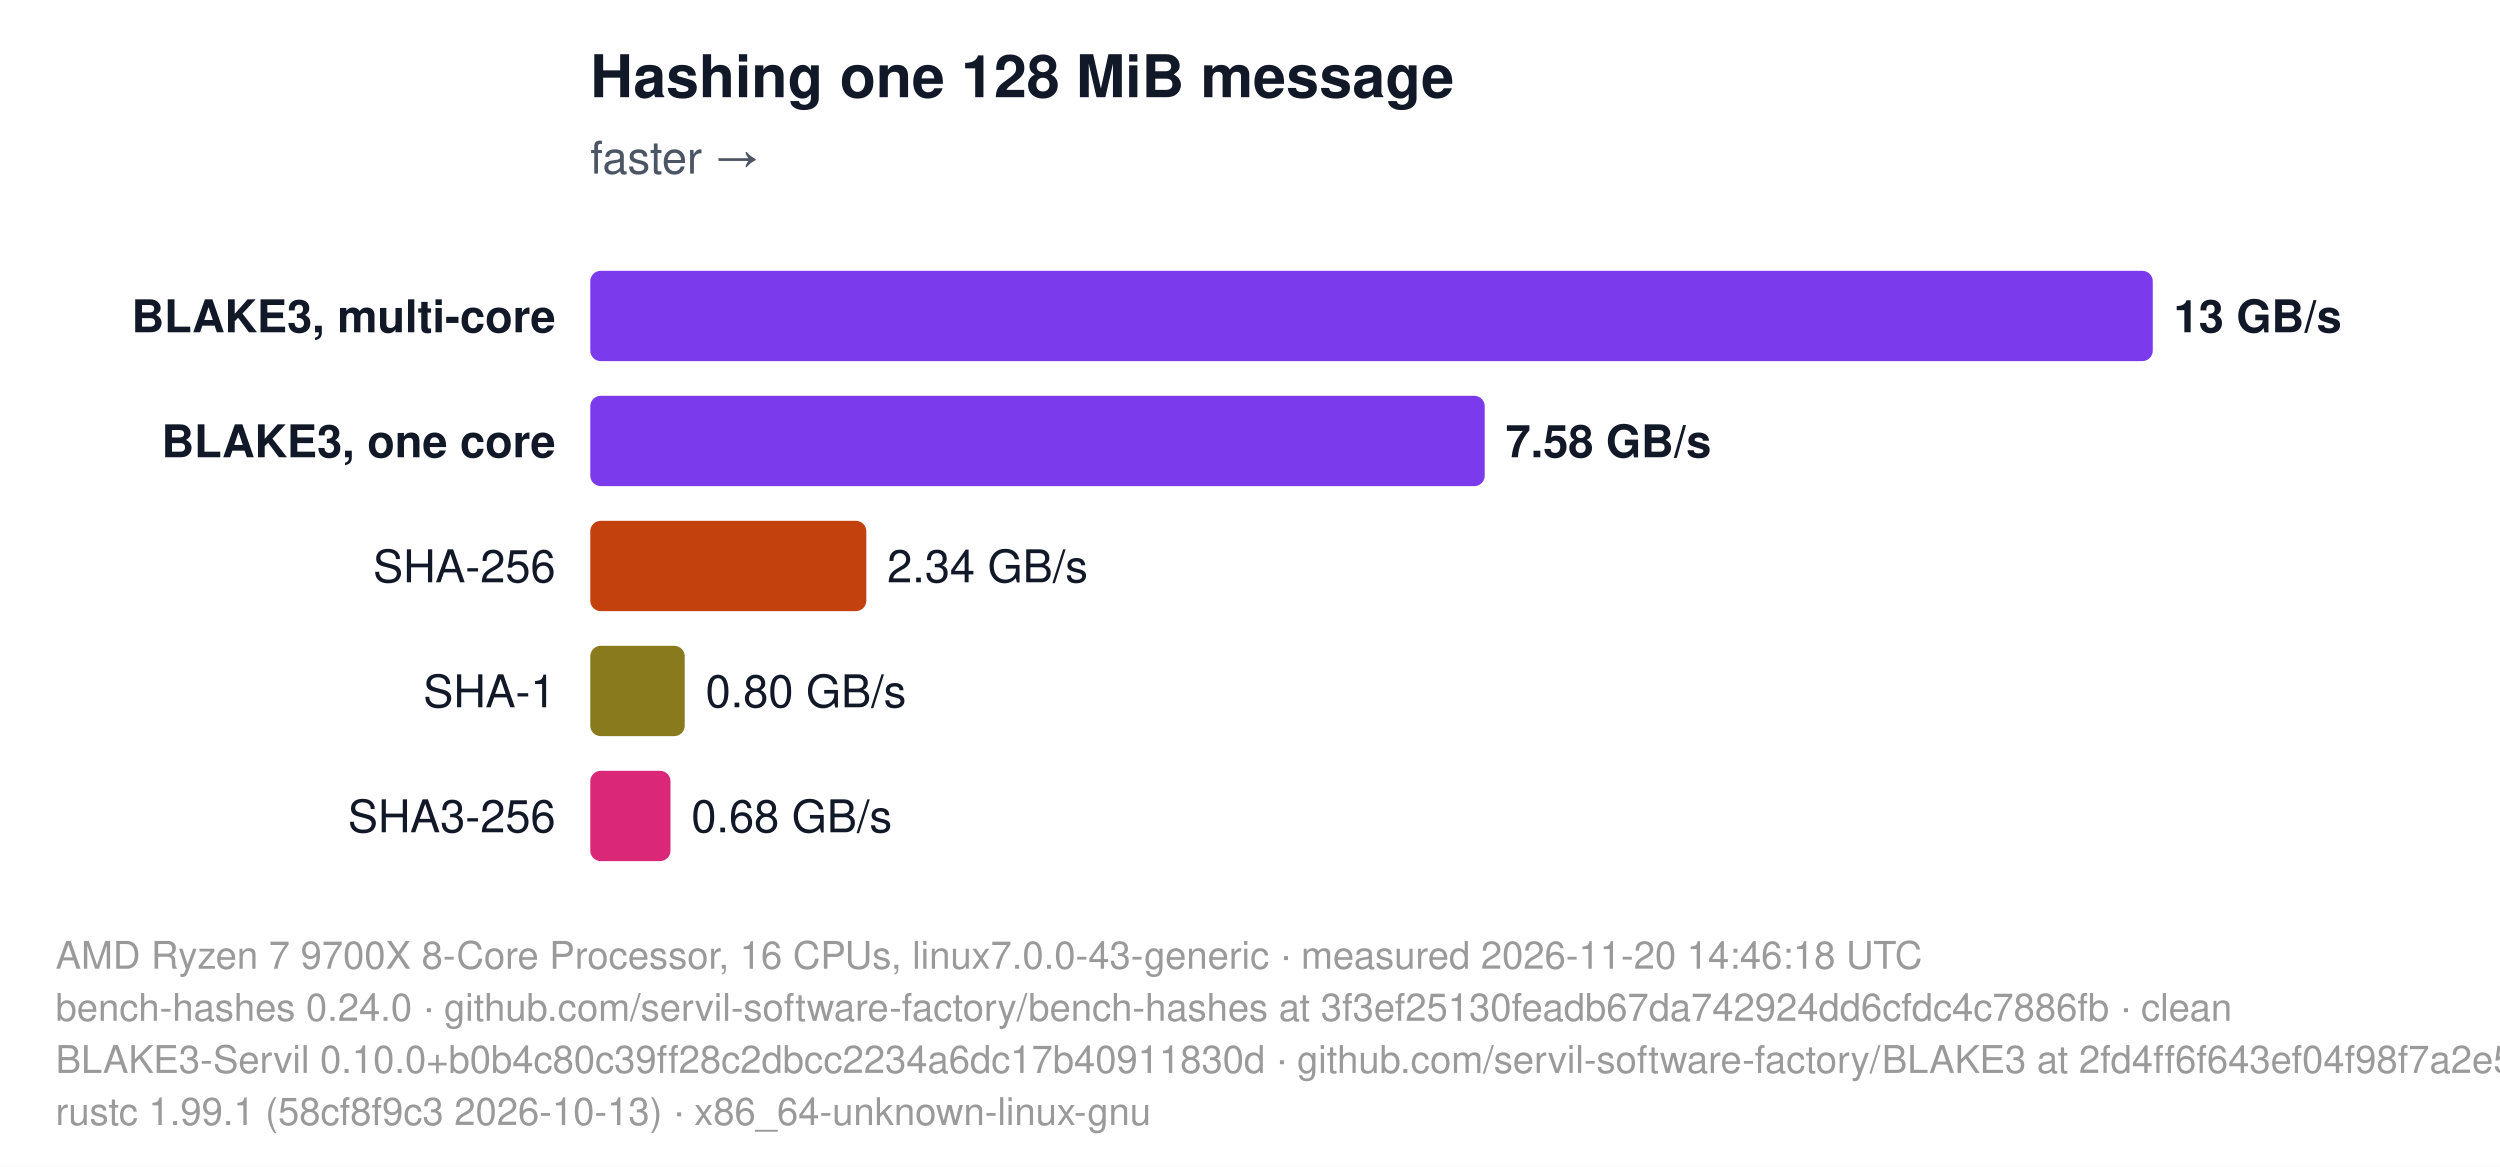
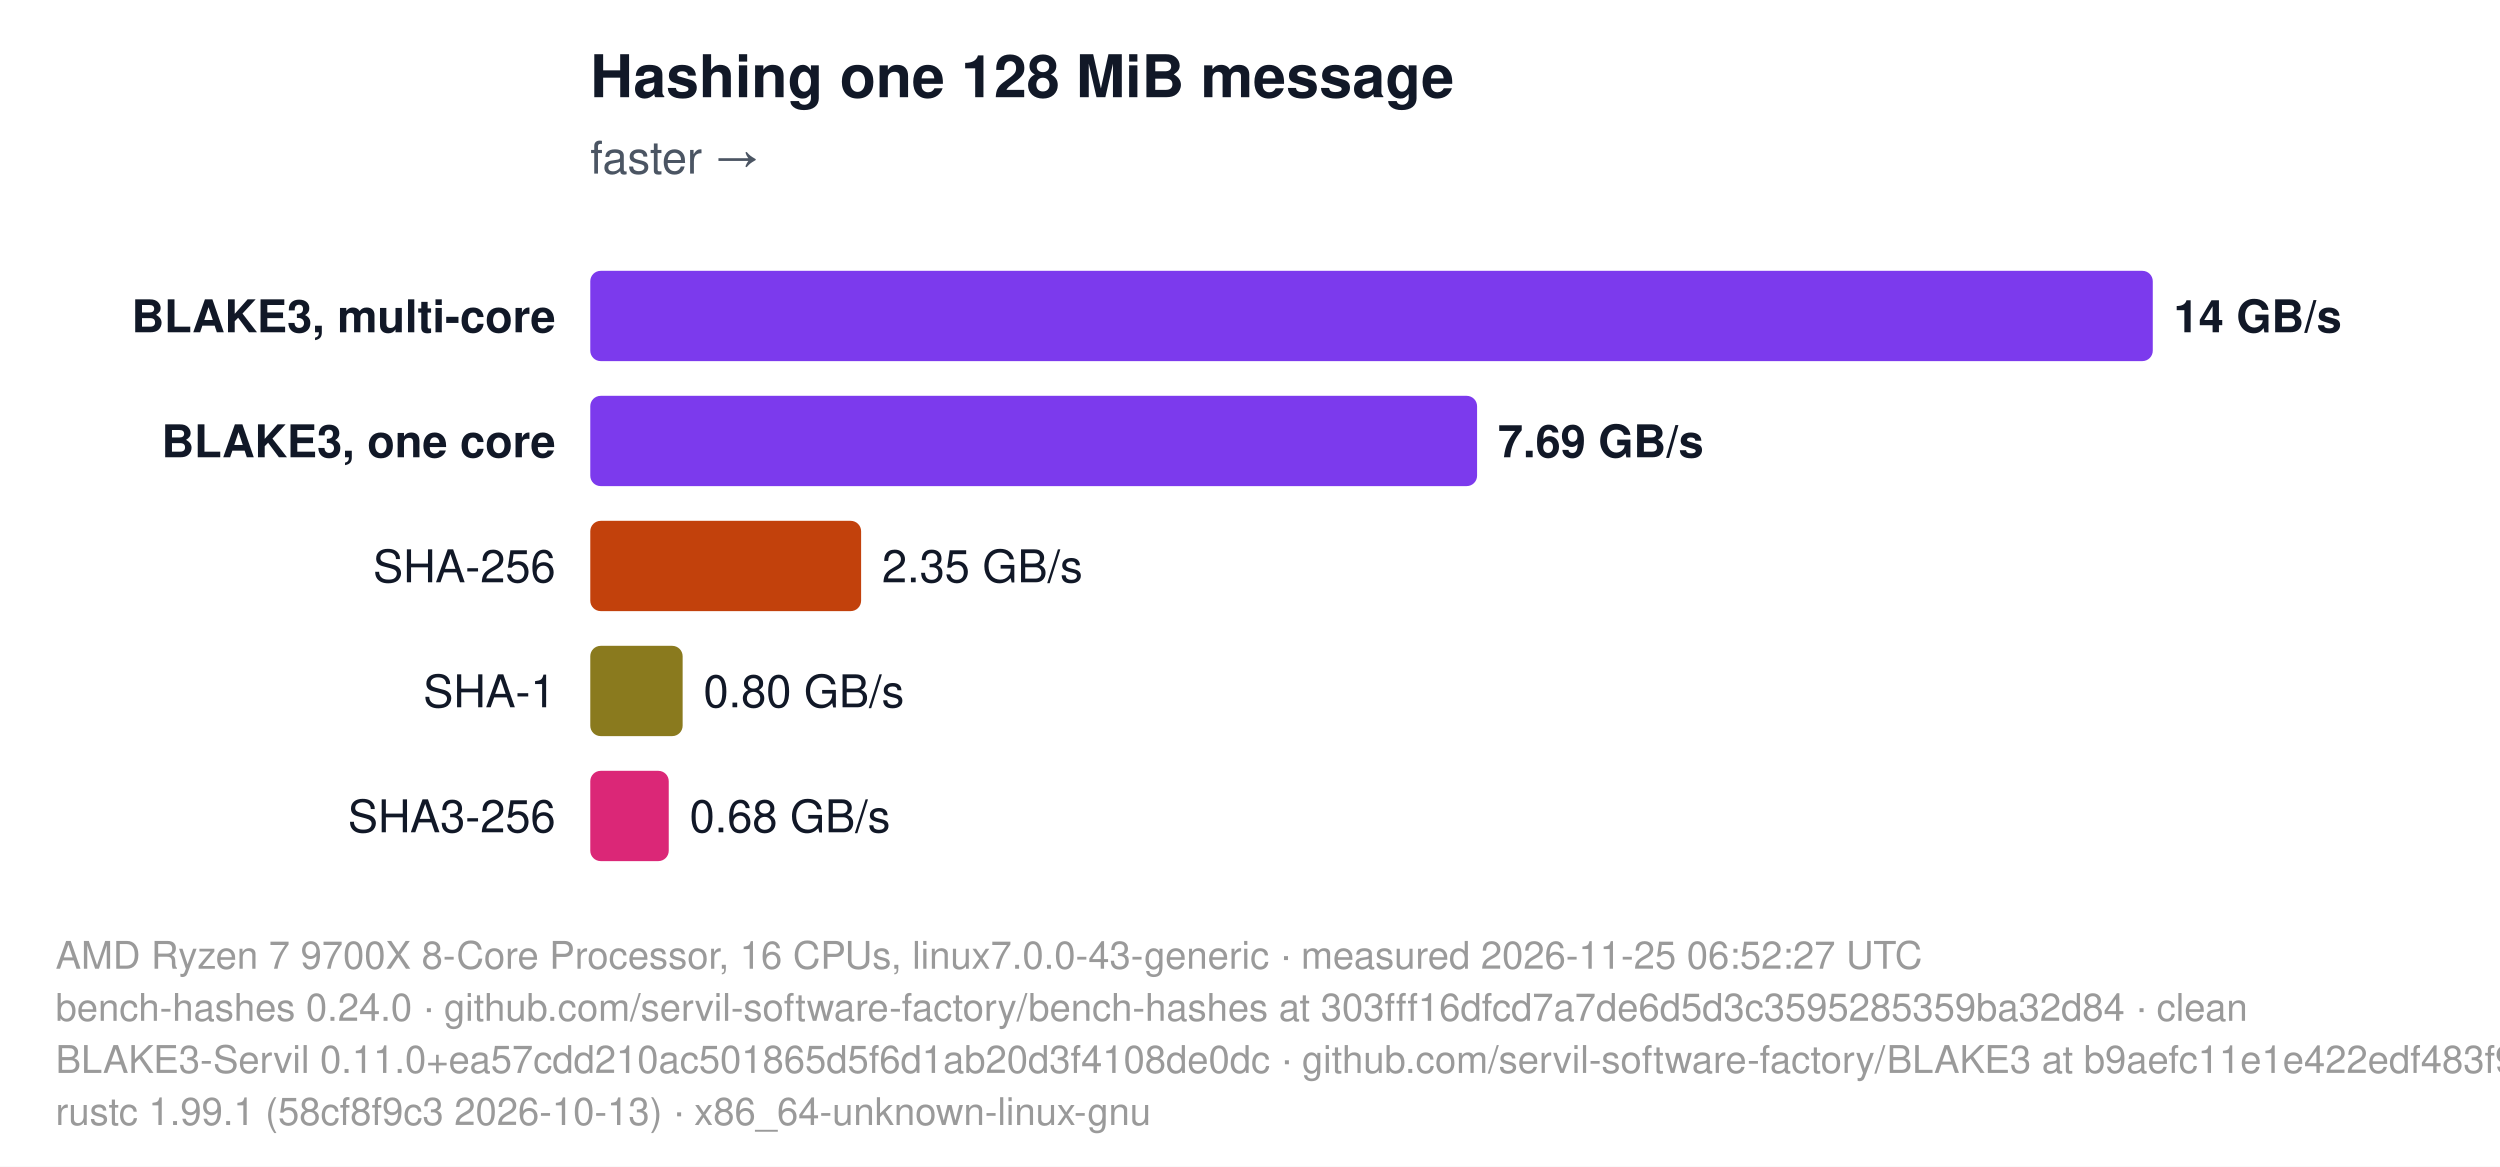
<svg xmlns="http://www.w3.org/2000/svg" width="720" height="336" viewBox="0 0 720 336" font-family="-apple-system, BlinkMacSystemFont, 'Segoe UI', Helvetica, Arial, sans-serif">
  <rect width="720" height="336" fill="#ffffff" />
  <text x="170" y="28" font-size="17" font-weight="600" fill="#111827">Hashing one 128 MiB message</text>
  <text x="170" y="50" font-size="13" fill="#4b5563">faster →</text>
  <text x="160" y="95.7" font-size="13" fill="#111827" text-anchor="end" font-weight="600">BLAKE3, multi-core</text>
  <rect x="170" y="78" width="450.0" height="26" rx="3" fill="#7c3aed" />
-   <text x="626.0" y="95.7" font-size="13" fill="#111827" font-weight="600">13 GB/s</text>
+   <text x="626.0" y="95.7" font-size="13" fill="#111827" font-weight="600">14 GB/s</text>
  <text x="160" y="131.7" font-size="13" fill="#111827" text-anchor="end" font-weight="600">BLAKE3, one core</text>
-   <rect x="170" y="114" width="257.6" height="26" rx="3" fill="#7c3aed" />
-   <text x="433.6" y="131.7" font-size="13" fill="#111827" font-weight="600">7.58 GB/s</text>
+   <rect x="170" y="114" width="255.4" height="26" rx="3" fill="#7c3aed" />
+   <text x="431.4" y="131.7" font-size="13" fill="#111827" font-weight="600">7.69 GB/s</text>
  <text x="160" y="167.7" font-size="13" fill="#111827" text-anchor="end">SHA-256</text>
-   <rect x="170" y="150" width="79.5" height="26" rx="3" fill="#c2410c" />
-   <text x="255.5" y="167.7" font-size="13" fill="#111827">2.34 GB/s</text>
+   <rect x="170" y="150" width="78.0" height="26" rx="3" fill="#c2410c" />
+   <text x="254.0" y="167.7" font-size="13" fill="#111827">2.35 GB/s</text>
  <text x="160" y="203.7" font-size="13" fill="#111827" text-anchor="end">SHA-1</text>
-   <rect x="170" y="186" width="27.2" height="26" rx="3" fill="#8a7a1e" />
-   <text x="203.2" y="203.7" font-size="13" fill="#111827">0.80 GB/s</text>
+   <rect x="170" y="186" width="26.6" height="26" rx="3" fill="#8a7a1e" />
+   <text x="202.6" y="203.7" font-size="13" fill="#111827">0.80 GB/s</text>
  <text x="160" y="239.7" font-size="13" fill="#111827" text-anchor="end">SHA3-256</text>
-   <rect x="170" y="222" width="23.1" height="26" rx="3" fill="#db2777" />
-   <text x="199.1" y="239.7" font-size="13" fill="#111827">0.68 GB/s</text>
-   <text x="16" y="279.0" font-size="11" fill="#9a9a9a">AMD Ryzen 7 9700X 8-Core Processor, 16 CPUs, linux7.0.0-43-generic · measured 2026-11-20 14:46:18 UTC</text>
-   <text x="16" y="294.0" font-size="11" fill="#9a9a9a">bench-hashes 0.24.0 · github.com/servil-software-factory/bench-hashes at 3f3ef25130feadb67da742924dd6cfdc4c7886fb · clean</text>
-   <text x="16" y="309.0" font-size="11" fill="#9a9a9a">BLAKE3-Servil 0.10.0+b0b4c80c39ff28c2dbcc2234a6dc17b40911830d · github.com/servil-software-factory/BLAKE3 at 2fd4ff6f643ef04f98f7a2e5f8ca0f096298827a · clean</text>
+   <rect x="170" y="222" width="22.6" height="26" rx="3" fill="#db2777" />
+   <text x="198.6" y="239.7" font-size="13" fill="#111827">0.68 GB/s</text>
+   <text x="16" y="279.0" font-size="11" fill="#9a9a9a">AMD Ryzen 7 9700X 8-Core Processor, 16 CPUs, linux7.0.0-43-generic · measured 2026-11-25 06:52:27 UTC</text>
+   <text x="16" y="294.0" font-size="11" fill="#9a9a9a">bench-hashes 0.24.0 · github.com/servil-software-factory/bench-hashes at 303fff16dfcd7a7de6d5d3c3595285359ba32d84 · clean</text>
+   <text x="16" y="309.0" font-size="11" fill="#9a9a9a">BLAKE3-Servil 0.11.0+ea57cdd210ac501865d5f6d1ab20d3f4108de0dc · github.com/servil-software-factory/BLAKE3 at b9aefc11e1e422edf483f9b68cec57aaf04de560 · clean</text>
  <text x="16" y="324.0" font-size="11" fill="#9a9a9a">rustc 1.99.1 (58cf8f9c3 2026-10-13) · x86_64-unknown-linux-gnu</text>
</svg>
